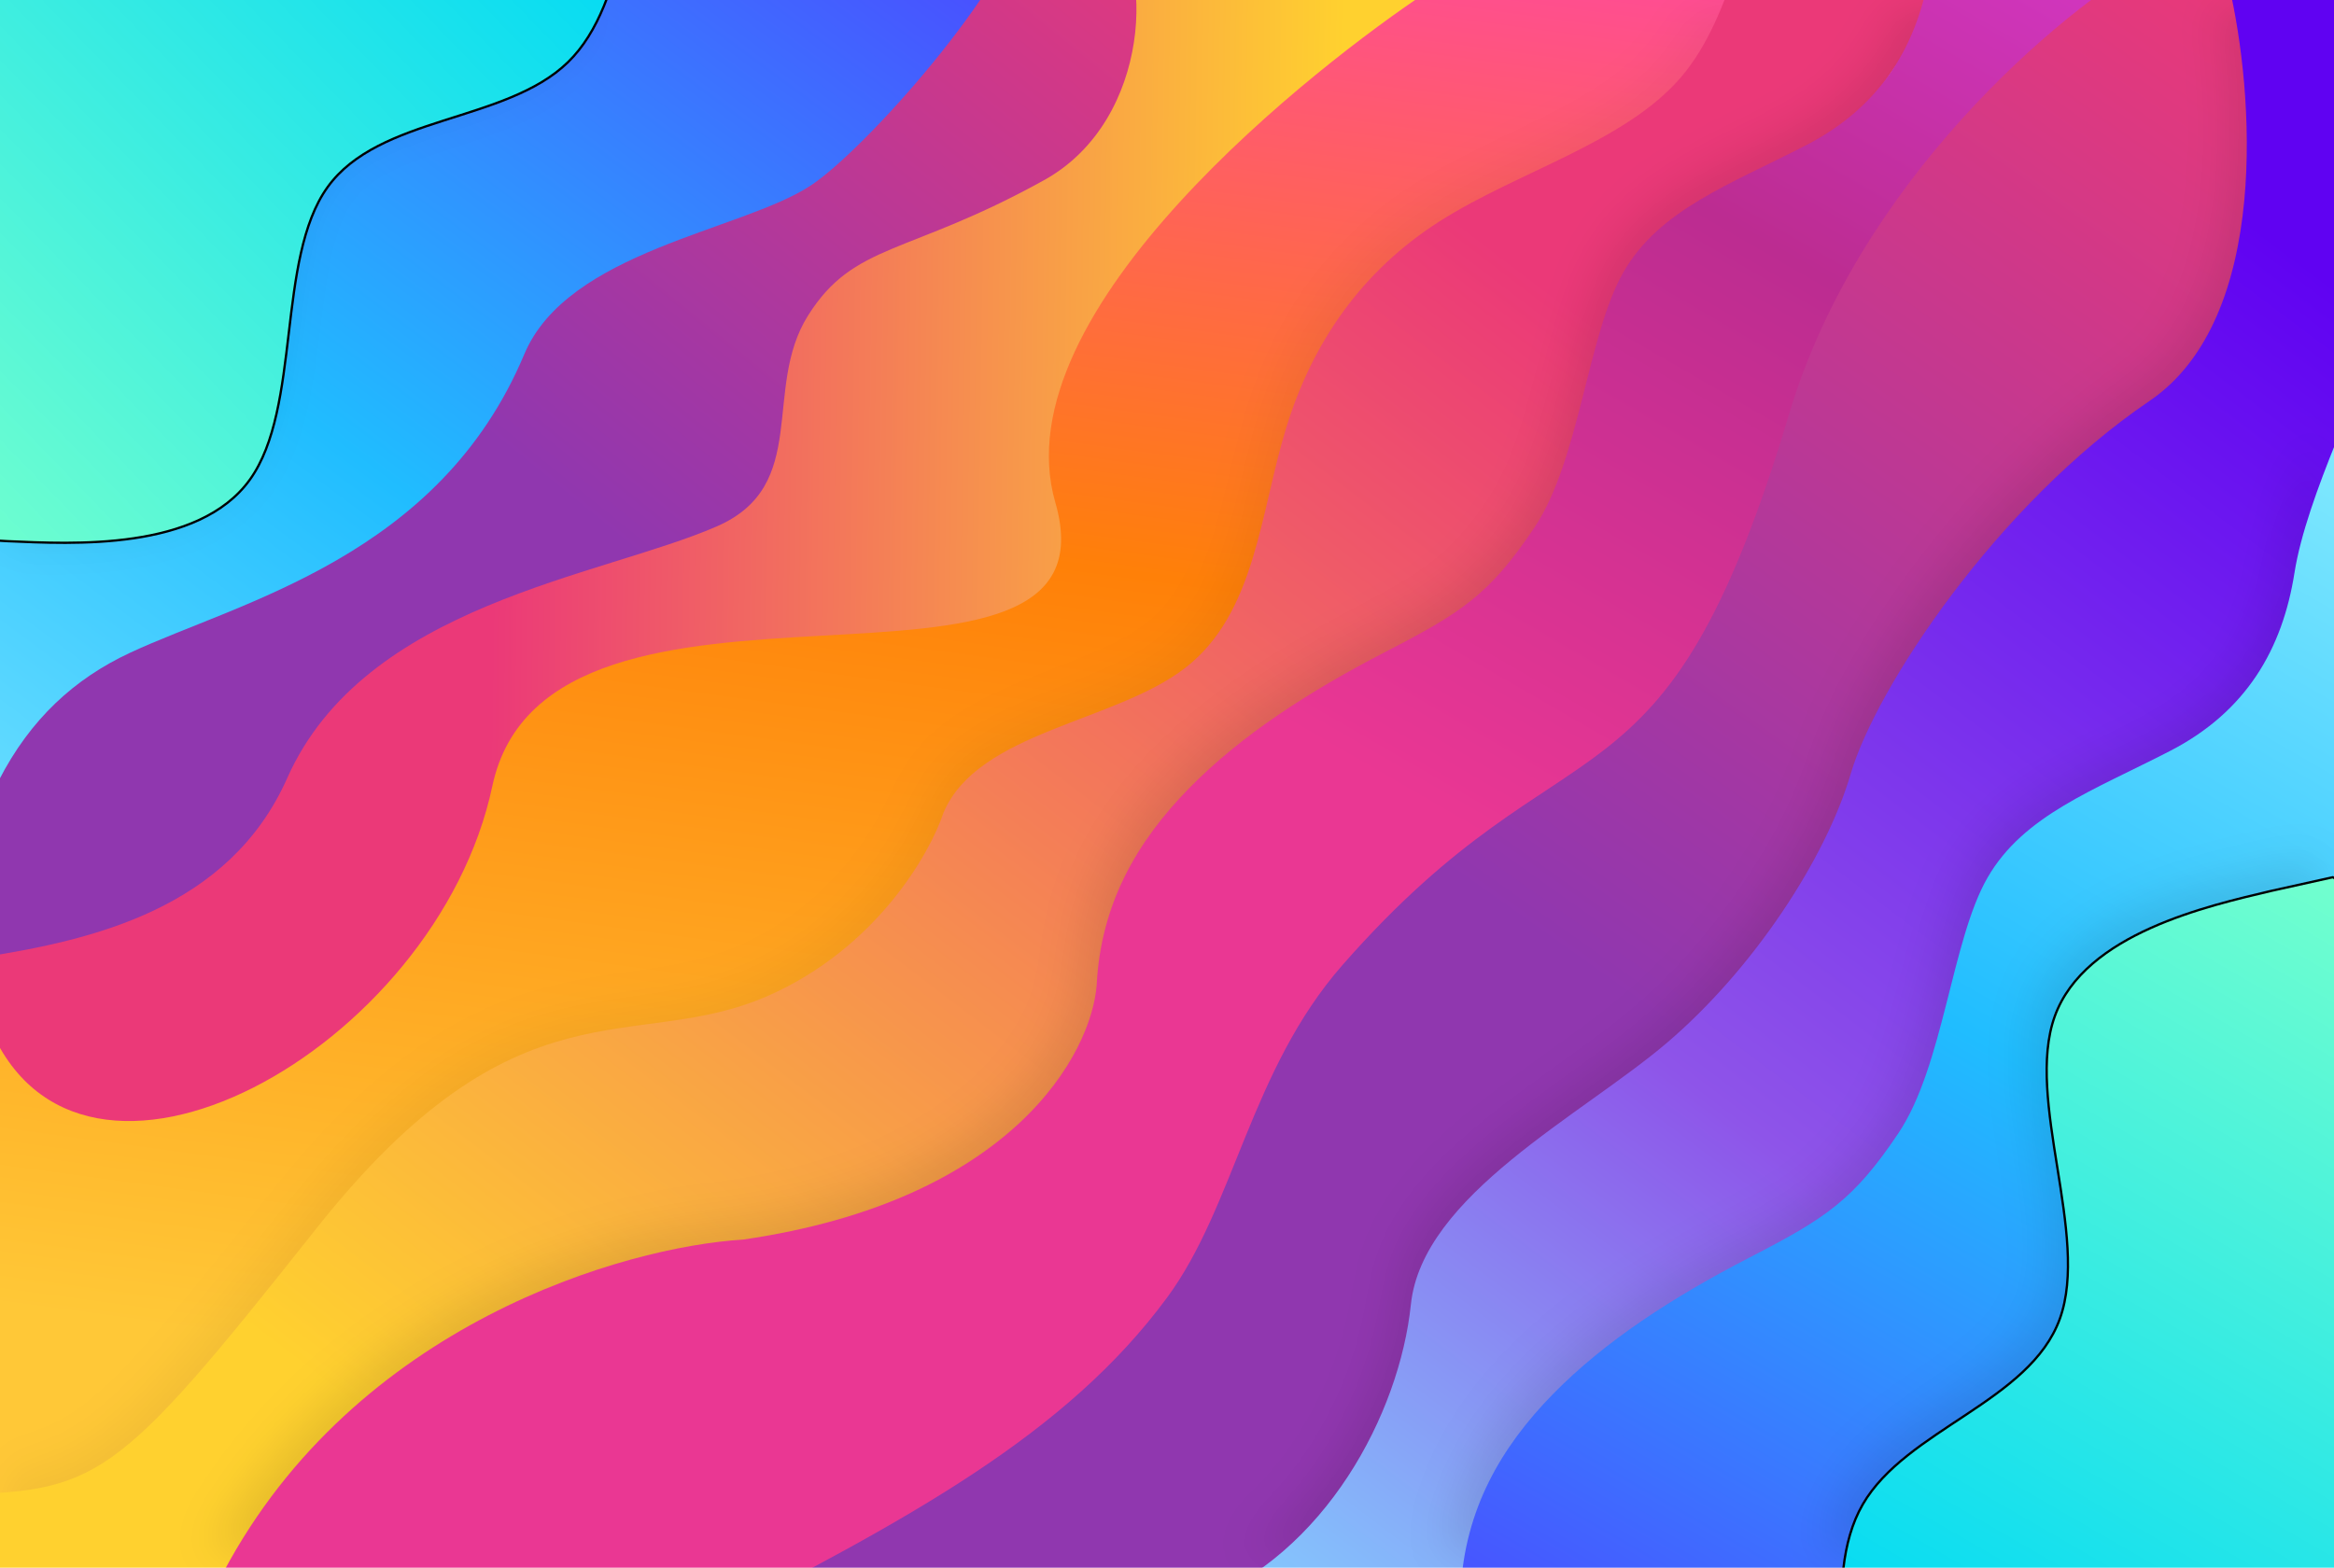
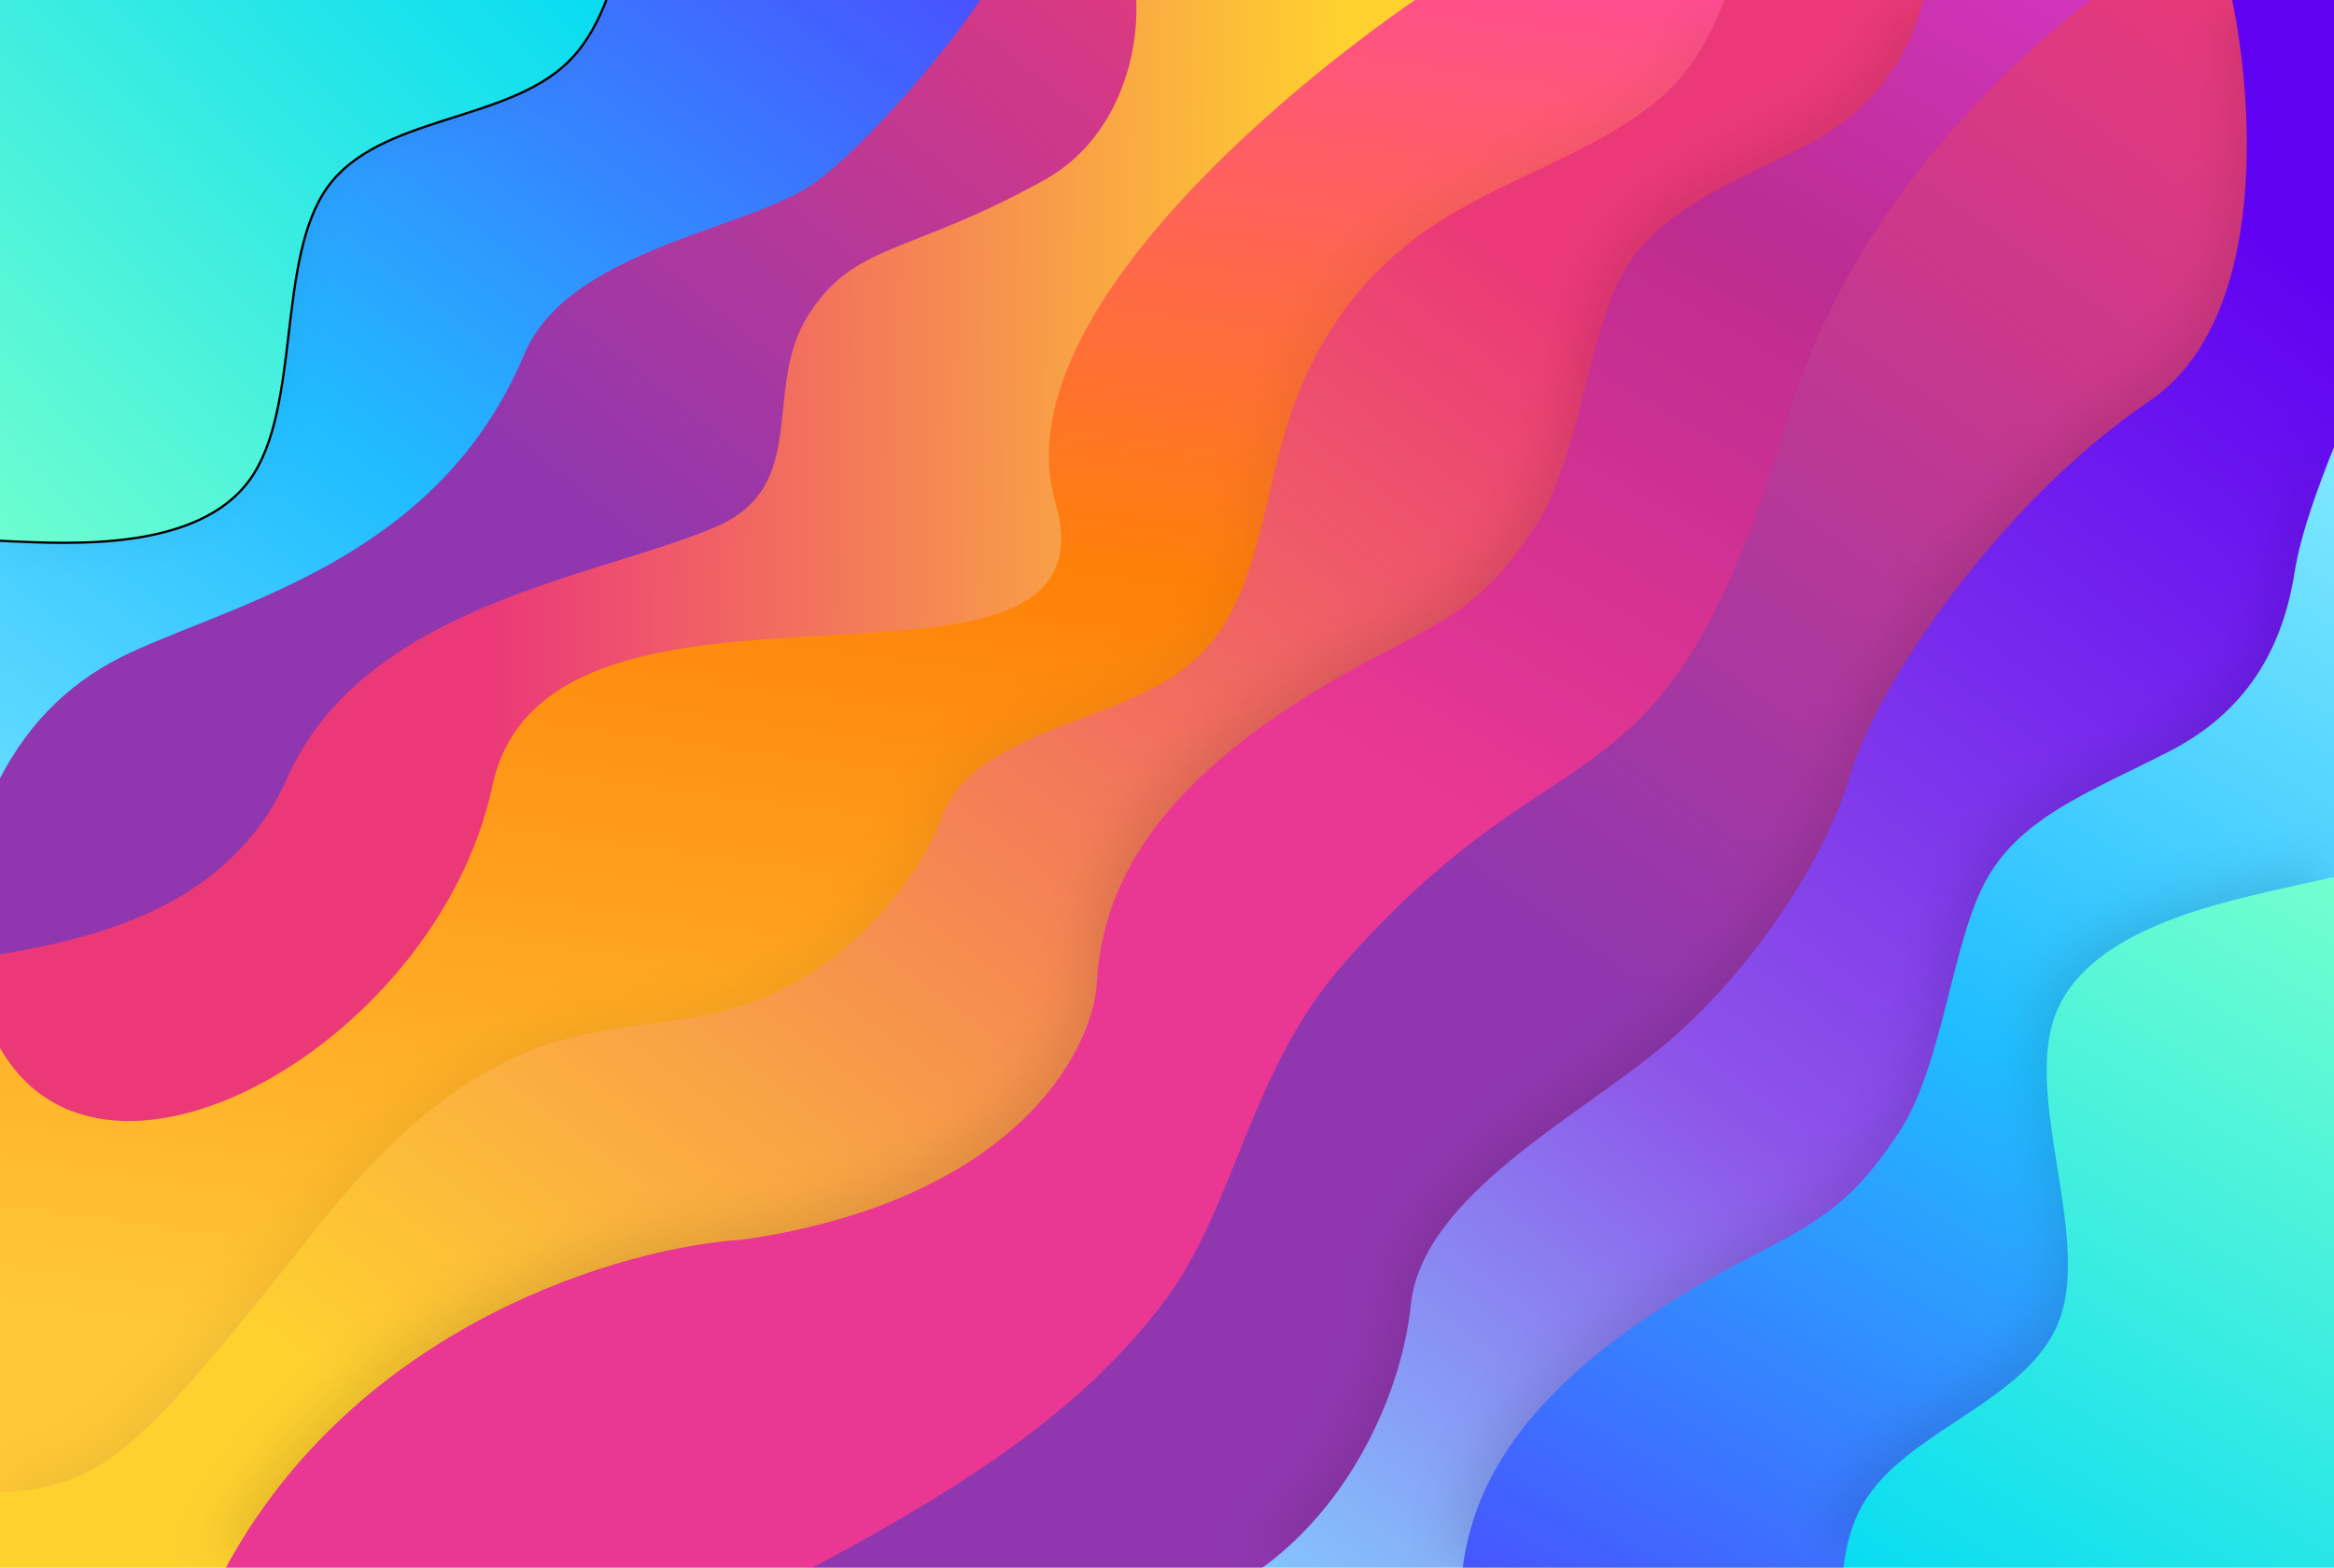
<svg xmlns="http://www.w3.org/2000/svg" width="1024" height="688" viewBox="0 0 1024 688" fill="none">
  <mask id="mask0" mask-type="alpha" maskUnits="userSpaceOnUse" x="0" y="0" width="1024" height="688">
    <rect width="1024" height="688" fill="url(#paint0_linear)" />
  </mask>
  <g mask="url(#mask0)">
    <g filter="url(#filter0_d)">
-       <path d="M428.361 -98.148L424.756 -120.542L385.63 -149.597L139 36.5L-34.283 272.468L-67.394 460.459L-43.131 574.563L-33.565 511.013C-21.131 485.253 9.485 438.676 18.579 405.993C27.674 373.31 46.55 347.891 81.728 334.579C116.907 321.266 148.839 313.974 167.715 288.555C186.591 263.136 196.366 208.743 219.463 181.618C242.56 154.492 255.56 148.175 290.738 134.863C325.917 121.55 357.835 105.816 383.232 85.239C408.629 64.663 427.505 39.244 433.339 4.14C439.173 -30.964 431.965 -75.753 428.361 -98.148Z" fill="url(#paint1_linear)" />
+       <path d="M428.361 -98.148L424.757 -120.542L385.631 -149.597L139 36.5L-34.282 272.468L-67.393 460.459L-43.13 574.563L-33.564 511.013C-21.13 485.253 9.485 438.676 18.58 405.993C27.674 373.31 46.55 347.891 81.729 334.579C116.907 321.266 148.84 313.974 167.716 288.555C186.592 263.136 196.367 208.743 219.463 181.618C242.56 154.492 255.56 148.175 290.739 134.863C325.918 121.55 357.836 105.816 383.233 85.239C408.63 64.663 427.506 39.244 433.34 4.14C439.173 -30.964 431.965 -75.753 428.361 -98.148Z" fill="url(#paint1_linear)" />
    </g>
    <g filter="url(#filter1_d)">
      <path d="M249.148 27.327C276.5 0.755 274.889 -54.814 290.343 -93.633L259.409 -125.476L177.761 -46.156C150.409 -19.584 146.416 -82.133 119.064 -55.561C91.712 -28.989 -10.148 -82.133 -37.5 -55.561C-64.852 -28.989 -39.831 165.231 -53.712 178.715L-67.183 191.803L-24.351 235.893L3.399 237.501C31.556 238.714 87.055 241.932 109.648 210.461C132.241 178.99 121.111 113.623 143.704 82.152C166.297 50.681 221.796 53.899 249.148 27.327Z" fill="url(#paint2_linear)" />
      <path d="M249.148 27.327C276.5 0.755 274.889 -54.814 290.343 -93.633L259.409 -125.476L177.761 -46.156C150.409 -19.584 146.416 -82.133 119.064 -55.561C91.712 -28.989 -10.148 -82.133 -37.5 -55.561C-64.852 -28.989 -39.831 165.231 -53.712 178.715L-67.183 191.803L-24.351 235.893L3.399 237.501C31.556 238.714 87.055 241.932 109.648 210.461C132.241 178.99 121.111 113.623 143.704 82.152C166.297 50.681 221.796 53.899 249.148 27.327Z" stroke="black" />
    </g>
    <path d="M355.5 81.537C379.753 65.694 443.838 -6.886 450 -40L534.522 -72.513L534.522 81.537L25.022 490.037L-24.684 455.087C-20.767 357.166 8.559 309.082 57 286.5C105.441 263.918 192.683 244.408 230 155.5C249.045 110.124 325.184 101.342 355.5 81.537Z" fill="url(#paint3_linear)" />
-     <path d="M458.031 79.085C505.968 52.541 505.974 -18.198 486 -33.5L622 0L516.5 324.5L160 498.5L-56.5 548L-7 420C40.188 412.516 100.444 399 126 341.5C160 265 263.5 253.237 314.5 231C355.696 213.037 334.276 170.683 354.5 138.5C374.723 106.317 398.11 112.266 458.031 79.085Z" fill="url(#paint4_linear)" />
+     <path d="M458.031 79.085C505.969 52.541 505.974 -18.198 486 -33.5L622 0L516.5 324.5L160 498.5L-56.5 548L-7 420C40.188 412.516 100.444 399 126 341.5C160 265 263.5 253.237 314.5 231C355.696 213.037 334.277 170.683 354.5 138.5C374.723 106.317 398.11 112.266 458.031 79.085Z" fill="url(#paint4_linear)" />
    <path d="M463 220.5C438.6 136.1 578.667 28 626 -3.5H806.5V705H-5V449.5C34.5 547.5 191.5 460.5 216 345C240.5 229.5 493.5 326 463 220.5Z" fill="url(#paint5_linear)" />
    <g filter="url(#filter2_d)">
-       <path d="M520.053 293.062C489.117 317.068 429.086 320.955 413.942 356.677C407.961 374.785 384.2 416.2 337 437C278 463 227.5 427 138.5 539.5C49.5 652 43 654.5 -23 656L-23 737L260 737L490.352 522.607L543.257 446.095L607.341 353.419L671.051 261.282L735.134 168.606L798.845 76.469L862.928 -16.207L915.834 -92.718L926.639 -108.344L907.241 -121.757L883.505 -115.073C860.141 -108.928 813.042 -96.099 788.572 -67.622C763.729 -38.607 761.89 5.518 737.42 33.995C712.95 62.472 665.85 75.301 631.682 97.072C597.514 118.842 575.904 150.093 564.366 187.512C552.828 224.931 550.988 269.056 520.053 293.062Z" fill="url(#paint6_linear)" />
+       <path d="M520.053 293.062C489.117 317.068 429.086 320.955 413.942 356.677C407.962 374.785 384.2 416.2 337 437C278 463 227.5 427 138.5 539.5C49.5 652 43 654.5 -23 656L-23 737L260 737L490.352 522.607L543.258 446.095L607.341 353.419L671.051 261.282L735.135 168.606L798.845 76.469L862.928 -16.207L915.834 -92.718L926.639 -108.344L907.242 -121.757L883.505 -115.073C860.142 -108.928 813.042 -96.099 788.572 -67.622C763.73 -38.607 761.89 5.518 737.42 33.995C712.951 62.472 665.851 75.301 631.682 97.072C597.514 118.842 575.904 150.093 564.366 187.512C552.828 224.931 550.989 269.056 520.053 293.062Z" fill="url(#paint6_linear)" />
    </g>
    <g filter="url(#filter3_d)">
-       <path d="M521.604 346.024C498.739 369.382 482.909 396.801 481.147 432.343C478.765 462.395 444.4 526.8 326 544C274.167 547.167 156 580.8 98 690L528.5 690L914.844 112.066L926.136 -78.484L888.925 -189.045L886.723 -124.816C877.331 -97.799 852.27 -48.012 846.991 -14.501C841.711 19.01 825.881 46.429 792.465 63.696C759.049 80.962 728.165 91.875 712.335 119.294C696.504 146.713 693.043 201.868 673.216 231.468C653.389 261.068 641.2 268.836 607.784 286.102C574.368 303.369 544.469 322.666 521.604 346.024Z" fill="url(#paint7_linear)" />
+       <path d="M521.604 346.024C498.74 369.382 482.909 396.801 481.147 432.343C478.765 462.395 444.401 526.8 326.001 544C274.167 547.167 156.001 580.8 98.001 690L528.5 690L914.844 112.066L926.137 -78.484L888.925 -189.045L886.723 -124.816C877.332 -97.799 852.27 -48.012 846.991 -14.501C841.712 19.01 825.881 46.429 792.465 63.696C759.049 80.962 728.166 91.875 712.335 119.294C696.504 146.713 693.043 201.868 673.216 231.468C653.389 261.068 641.201 268.836 607.784 286.102C574.368 303.369 544.469 322.666 521.604 346.024Z" fill="url(#paint7_linear)" />
    </g>
-     <path d="M785 181.5C815.367 80.006 903 5 946 -19H1021V714.5H512C512 714.5 149 794.5 305.5 714.5C399.178 666.614 467.75 629.495 512 569.5C541.676 529.266 548.539 469.664 589 423.5C689.794 308.5 729.5 367 785 181.5Z" fill="url(#paint8_linear)" />
+     <path d="M785.001 181.5C815.367 80.006 903.001 5 946.001 -19H1021V714.5H512.001C512.001 714.5 149.001 794.5 305.501 714.5C399.178 666.614 467.75 629.495 512.001 569.5C541.676 529.266 548.54 469.664 589.001 423.5C689.795 308.5 729.501 367 785.001 181.5Z" fill="url(#paint8_linear)" />
    <g filter="url(#filter4_d)">
-       <path d="M942.999 176C996.599 139.6 988.666 39.5 977.999 -6L1069 -40.5L1117 205.5L696.999 703.5H525.499C581.499 682 613.999 620.5 618.999 572.5C623.999 524.5 693.999 489.5 731.499 457.5C768.999 425.5 800.999 377 811.999 339.5C822.999 302 875.999 221.5 942.999 176Z" fill="url(#paint9_linear)" />
+       <path d="M943 176C996.6 139.6 988.666 39.5 978 -6L1069 -40.5L1117 205.5L697 703.5H525.5C581.5 682 614 620.5 619 572.5C624 524.5 694 489.5 731.5 457.5C769 425.5 801 377 812 339.5C823 302 876 221.5 943 176Z" fill="url(#paint9_linear)" />
    </g>
    <g filter="url(#filter5_d)">
-       <path d="M657.528 799.206L663.681 821.039L705.887 845.406L1074.53 377.891L1085.82 187.341L1048.61 76.78L1046.41 141.009C1037.02 168.026 1011.95 217.813 1006.67 251.324C1001.4 284.835 985.565 312.254 952.149 329.521C918.733 346.787 887.849 357.7 872.019 385.119C856.188 412.538 852.727 467.694 832.9 497.293C813.073 526.893 800.884 534.661 767.468 551.928C734.052 569.194 704.153 588.491 681.288 611.849C658.423 635.207 642.593 662.626 640.831 698.168C639.069 733.71 651.375 777.374 657.528 799.206Z" fill="url(#paint10_linear)" />
+       <path d="M657.528 799.206L663.682 821.039L705.887 845.406L1074.53 377.891L1085.82 187.341L1048.61 76.78L1046.41 141.009C1037.02 168.026 1011.95 217.813 1006.68 251.324C1001.4 284.835 985.565 312.254 952.149 329.521C918.733 346.787 887.85 357.7 872.019 385.119C856.189 412.538 852.727 467.694 832.9 497.293C813.073 526.893 800.885 534.661 767.468 551.928C734.052 569.194 704.153 588.491 681.288 611.849C658.424 635.207 642.593 662.626 640.831 698.168C639.069 733.71 651.375 777.374 657.528 799.206Z" fill="url(#paint10_linear)" />
    </g>
    <g filter="url(#filter6_d)">
-       <path d="M817.239 660.237C798.172 693.262 814.879 746.284 810.6 787.847L849.047 810.045L905.963 711.462C925.03 678.437 945.932 737.525 965 704.5C984.067 671.475 1028.93 717.025 1048 684C1067.07 650.975 1057.65 448.74 1067.32 431.981L1076.71 415.715L1023.48 384.98L996.343 391.001C968.922 397.515 914.65 409.557 901.498 445.997C888.345 482.437 916.883 542.289 903.73 578.73C890.578 615.17 836.306 627.212 817.239 660.237Z" fill="url(#paint11_linear)" />
-       <path d="M817.239 660.237C798.172 693.262 814.879 746.284 810.6 787.847L849.047 810.045L905.963 711.462C925.03 678.437 945.932 737.525 965 704.5C984.067 671.475 1028.93 717.025 1048 684C1067.07 650.975 1057.65 448.74 1067.32 431.981L1076.71 415.715L1023.48 384.98L996.343 391.001C968.922 397.515 914.65 409.557 901.498 445.997C888.345 482.437 916.883 542.289 903.73 578.73C890.578 615.17 836.306 627.212 817.239 660.237Z" stroke="black" />
+       <path d="M817.239 660.237C798.172 693.262 814.879 746.284 810.6 787.847L849.047 810.045L905.964 711.462C925.031 678.437 945.933 737.525 965 704.5C984.067 671.475 1028.93 717.025 1048 684C1067.07 650.975 1057.65 448.74 1067.32 431.981L1076.71 415.715L1023.48 384.98L996.343 391.001C968.922 397.515 914.65 409.557 901.498 445.997C888.346 482.437 916.883 542.289 903.731 578.73C890.579 615.17 836.306 627.212 817.239 660.237Z" fill="url(#paint11_linear)" />
    </g>
  </g>
  <defs>
-     <filter id="filter0_d" x="-209.279" y="-227.499" width="724.05" height="849.396" filterUnits="userSpaceOnUse" color-interpolation-filters="sRGB">
+     <filter id="filter0_d" x="-209.278" y="-227.499" width="724.05" height="849.396" filterUnits="userSpaceOnUse" color-interpolation-filters="sRGB">
      <feFlood flood-opacity="0" result="BackgroundImageFix" />
      <feColorMatrix in="SourceAlpha" type="matrix" values="0 0 0 0 0 0 0 0 0 0 0 0 0 0 0 0 0 0 127 0" />
      <feOffset dx="-6" dy="-6" />
      <feGaussianBlur stdDeviation="10" />
      <feColorMatrix type="matrix" values="0 0 0 0 0 0 0 0 0 0 0 0 0 0 0 0 0 0 0.1 0" />
      <feBlend mode="normal" in2="BackgroundImageFix" result="effect1_dropShadow" />
      <feBlend mode="normal" in="SourceGraphic" in2="effect1_dropShadow" result="shape" />
    </filter>
    <filter id="filter1_d" x="-202.401" y="-263.899" width="571.522" height="568.224" filterUnits="userSpaceOnUse" color-interpolation-filters="sRGB">
      <feFlood flood-opacity="0" result="BackgroundImageFix" />
      <feColorMatrix in="SourceAlpha" type="matrix" values="0 0 0 0 0 0 0 0 0 0 0 0 0 0 0 0 0 0 127 0" />
      <feOffset dx="-6" dy="-6" />
      <feGaussianBlur stdDeviation="10" />
      <feColorMatrix type="matrix" values="0 0 0 0 0 0 0 0 0 0 0 0 0 0 0 0 0 0 0.1 0" />
      <feBlend mode="normal" in2="BackgroundImageFix" result="effect1_dropShadow" />
      <feBlend mode="normal" in="SourceGraphic" in2="effect1_dropShadow" result="shape" />
    </filter>
    <filter id="filter2_d" x="-86.892" y="-331.341" width="1027.53" height="1253.14" filterUnits="userSpaceOnUse" color-interpolation-filters="sRGB">
      <feFlood flood-opacity="0" result="BackgroundImageFix" />
      <feColorMatrix in="SourceAlpha" type="matrix" values="0 0 0 0 0 0 0 0 0 0 0 0 0 0 0 0 0 0 127 0" />
      <feOffset dx="-6" dy="-6" />
      <feGaussianBlur stdDeviation="10" />
      <feColorMatrix type="matrix" values="0 0 0 0 0 0 0 0 0 0 0 0 0 0 0 0 0 0 0.05 0" />
      <feBlend mode="normal" in2="BackgroundImageFix" result="effect1_dropShadow" />
      <feBlend mode="normal" in="SourceGraphic" in2="effect1_dropShadow" result="shape" />
    </filter>
    <filter id="filter3_d" x="71.861" y="-337.845" width="980.888" height="1251.06" filterUnits="userSpaceOnUse" color-interpolation-filters="sRGB">
      <feFlood flood-opacity="0" result="BackgroundImageFix" />
      <feColorMatrix in="SourceAlpha" type="matrix" values="0 0 0 0 0 0 0 0 0 0 0 0 0 0 0 0 0 0 127 0" />
      <feOffset dx="-6" dy="-6" />
      <feGaussianBlur stdDeviation="10" />
      <feColorMatrix type="matrix" values="0 0 0 0 0 0 0 0 0 0 0 0 0 0 0 0 0 0 0.1 0" />
      <feBlend mode="normal" in2="BackgroundImageFix" result="effect1_dropShadow" />
      <feBlend mode="normal" in="SourceGraphic" in2="effect1_dropShadow" result="shape" />
    </filter>
-     <filter id="filter4_d" x="499.499" y="-66.5" width="631.5" height="784" filterUnits="userSpaceOnUse" color-interpolation-filters="sRGB">
+     <filter id="filter4_d" x="499.5" y="-66.5" width="631.5" height="784" filterUnits="userSpaceOnUse" color-interpolation-filters="sRGB">
      <feFlood flood-opacity="0" result="BackgroundImageFix" />
      <feColorMatrix in="SourceAlpha" type="matrix" values="0 0 0 0 0 0 0 0 0 0 0 0 0 0 0 0 0 0 127 0" />
      <feOffset dx="-6" dy="-6" />
      <feGaussianBlur stdDeviation="10" />
      <feColorMatrix type="matrix" values="0 0 0 0 0 0 0 0 0 0 0 0 0 0 0 0 0 0 0.1 0" />
      <feBlend mode="normal" in2="BackgroundImageFix" result="effect1_dropShadow" />
      <feBlend mode="normal" in="SourceGraphic" in2="effect1_dropShadow" result="shape" />
    </filter>
-     <filter id="filter5_d" x="555.684" y="22.825" width="656.748" height="879.328" filterUnits="userSpaceOnUse" color-interpolation-filters="sRGB">
+     <filter id="filter5_d" x="555.685" y="22.825" width="656.748" height="879.328" filterUnits="userSpaceOnUse" color-interpolation-filters="sRGB">
      <feFlood flood-opacity="0" result="BackgroundImageFix" />
      <feColorMatrix in="SourceAlpha" type="matrix" values="0 0 0 0 0 0 0 0 0 0 0 0 0 0 0 0 0 0 127 0" />
      <feOffset dx="-6" dy="-6" />
      <feGaussianBlur stdDeviation="10" />
      <feColorMatrix type="matrix" values="0 0 0 0 0 0 0 0 0 0 0 0 0 0 0 0 0 0 0.1 0" />
      <feBlend mode="normal" in2="BackgroundImageFix" result="effect1_dropShadow" />
      <feBlend mode="normal" in="SourceGraphic" in2="effect1_dropShadow" result="shape" />
    </filter>
    <filter id="filter6_d" x="704.091" y="321.035" width="481.258" height="557.647" filterUnits="userSpaceOnUse" color-interpolation-filters="sRGB">
      <feFlood flood-opacity="0" result="BackgroundImageFix" />
      <feColorMatrix in="SourceAlpha" type="matrix" values="0 0 0 0 0 0 0 0 0 0 0 0 0 0 0 0 0 0 127 0" />
      <feOffset dx="-6" dy="-6" />
      <feGaussianBlur stdDeviation="10" />
      <feColorMatrix type="matrix" values="0 0 0 0 0 0 0 0 0 0 0 0 0 0 0 0 0 0 0.1 0" />
      <feBlend mode="normal" in2="BackgroundImageFix" result="effect1_dropShadow" />
      <feBlend mode="normal" in="SourceGraphic" in2="effect1_dropShadow" result="shape" />
    </filter>
    <linearGradient id="paint0_linear" x1="0" y1="344" x2="1024" y2="344" gradientUnits="userSpaceOnUse">
      <stop stop-color="#FF5F6D" />
      <stop offset="1" stop-color="#FFC371" />
    </linearGradient>
-     <linearGradient id="paint1_linear" x1="408.881" y1="-132.331" x2="-90.134" y2="539.659" gradientUnits="userSpaceOnUse">
+     <linearGradient id="paint1_linear" x1="408.882" y1="-132.331" x2="-90.134" y2="539.659" gradientUnits="userSpaceOnUse">
      <stop stop-color="#5433FF" />
      <stop offset="0.5" stop-color="#20BDFF" />
      <stop offset="1" stop-color="#A5F9FE" />
    </linearGradient>
    <linearGradient id="paint2_linear" x1="269.193" y1="-115.404" x2="-57.399" y2="201.874" gradientUnits="userSpaceOnUse">
      <stop offset="0.12" stop-color="#00D9F5" />
      <stop offset="1" stop-color="#72FFCE" />
    </linearGradient>
    <linearGradient id="paint3_linear" x1="176.796" y1="424.436" x2="552.089" y2="-39.138" gradientUnits="userSpaceOnUse">
      <stop offset="0.344" stop-color="#9037AF" />
      <stop offset="1" stop-color="#EB3978" />
    </linearGradient>
-     <linearGradient id="paint4_linear" x1="50.361" y1="351.411" x2="584.684" y2="359.519" gradientUnits="userSpaceOnUse">
+     <linearGradient id="paint4_linear" x1="50.362" y1="351.411" x2="584.684" y2="359.519" gradientUnits="userSpaceOnUse">
      <stop offset="0.307" stop-color="#EB3978" />
      <stop offset="1" stop-color="#FFD12F" />
    </linearGradient>
    <linearGradient id="paint5_linear" x1="320.917" y1="-88.476" x2="227.147" y2="604.064" gradientUnits="userSpaceOnUse">
      <stop stop-color="#FF48A0" />
      <stop offset="0.448" stop-color="#FF8008" />
      <stop offset="1" stop-color="#FFC837" />
    </linearGradient>
-     <linearGradient id="paint6_linear" x1="238.35" y1="681.158" x2="827.669" y2="-91.905" gradientUnits="userSpaceOnUse">
+     <linearGradient id="paint6_linear" x1="238.351" y1="681.158" x2="827.669" y2="-91.905" gradientUnits="userSpaceOnUse">
      <stop stop-color="#FFD12F" />
      <stop offset="0.729" stop-color="#EB3978" />
    </linearGradient>
    <linearGradient id="paint7_linear" x1="521.122" y1="565.1" x2="939.627" y2="-159.772" gradientUnits="userSpaceOnUse">
      <stop offset="0.281" stop-color="#EA3793" />
      <stop offset="0.625" stop-color="#BC2C91" />
      <stop offset="1" stop-color="#E33EE5" />
    </linearGradient>
-     <linearGradient id="paint8_linear" x1="544" y1="655.5" x2="1007.5" y2="2" gradientUnits="userSpaceOnUse">
+     <linearGradient id="paint8_linear" x1="544.001" y1="655.5" x2="1007.5" y2="2" gradientUnits="userSpaceOnUse">
      <stop offset="0.344" stop-color="#9037AF" />
      <stop offset="1" stop-color="#EB3978" />
    </linearGradient>
    <linearGradient id="paint9_linear" x1="578.999" y1="749" x2="1039.5" y2="136" gradientUnits="userSpaceOnUse">
      <stop stop-color="#83D2FF" />
      <stop offset="0.414" stop-color="#8E54E9" />
      <stop offset="1" stop-color="#6002F2" />
    </linearGradient>
    <linearGradient id="paint10_linear" x1="680.806" y1="830.925" x2="1099.31" y2="106.053" gradientUnits="userSpaceOnUse">
      <stop stop-color="#5433FF" />
      <stop offset="0.5" stop-color="#20BDFF" />
      <stop offset="1" stop-color="#A5F9FE" />
    </linearGradient>
-     <linearGradient id="paint11_linear" x1="836.886" y1="803.024" x2="1064.55" y2="408.694" gradientUnits="userSpaceOnUse">
+     <linearGradient id="paint11_linear" x1="836.887" y1="803.024" x2="1064.55" y2="408.694" gradientUnits="userSpaceOnUse">
      <stop offset="0.12" stop-color="#00D9F5" />
      <stop offset="1" stop-color="#72FFCE" />
    </linearGradient>
  </defs>
</svg>
